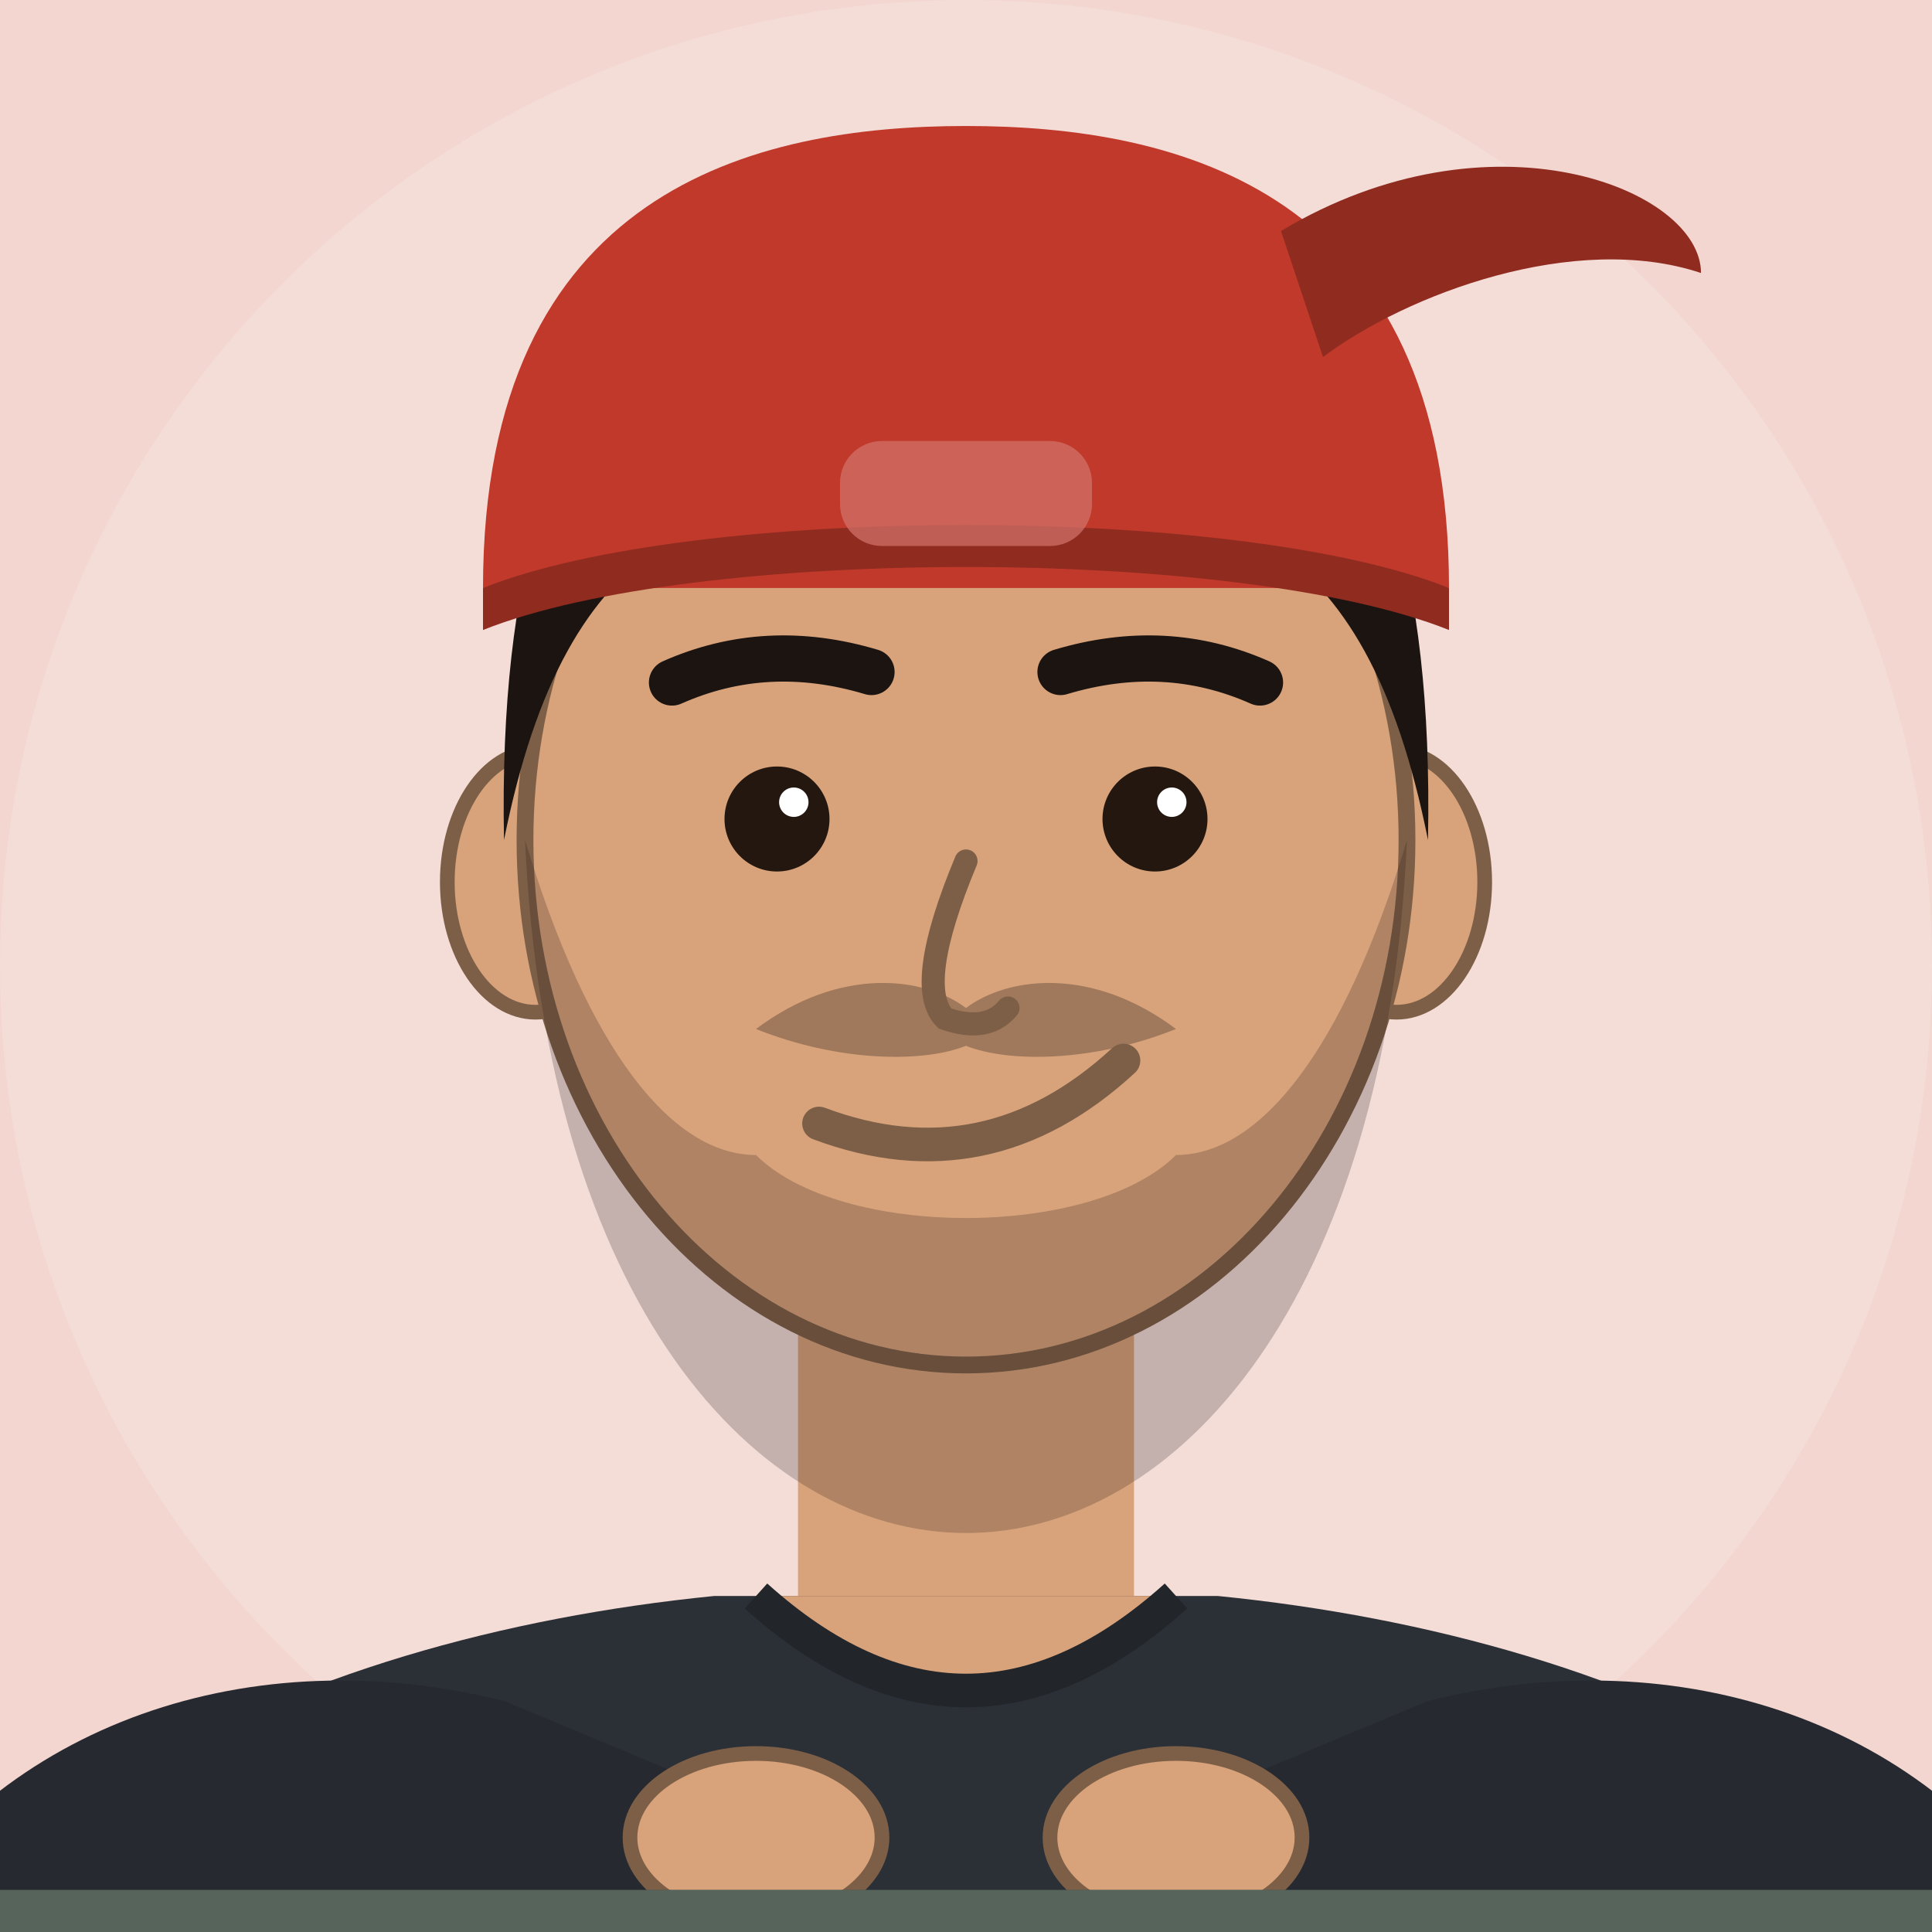
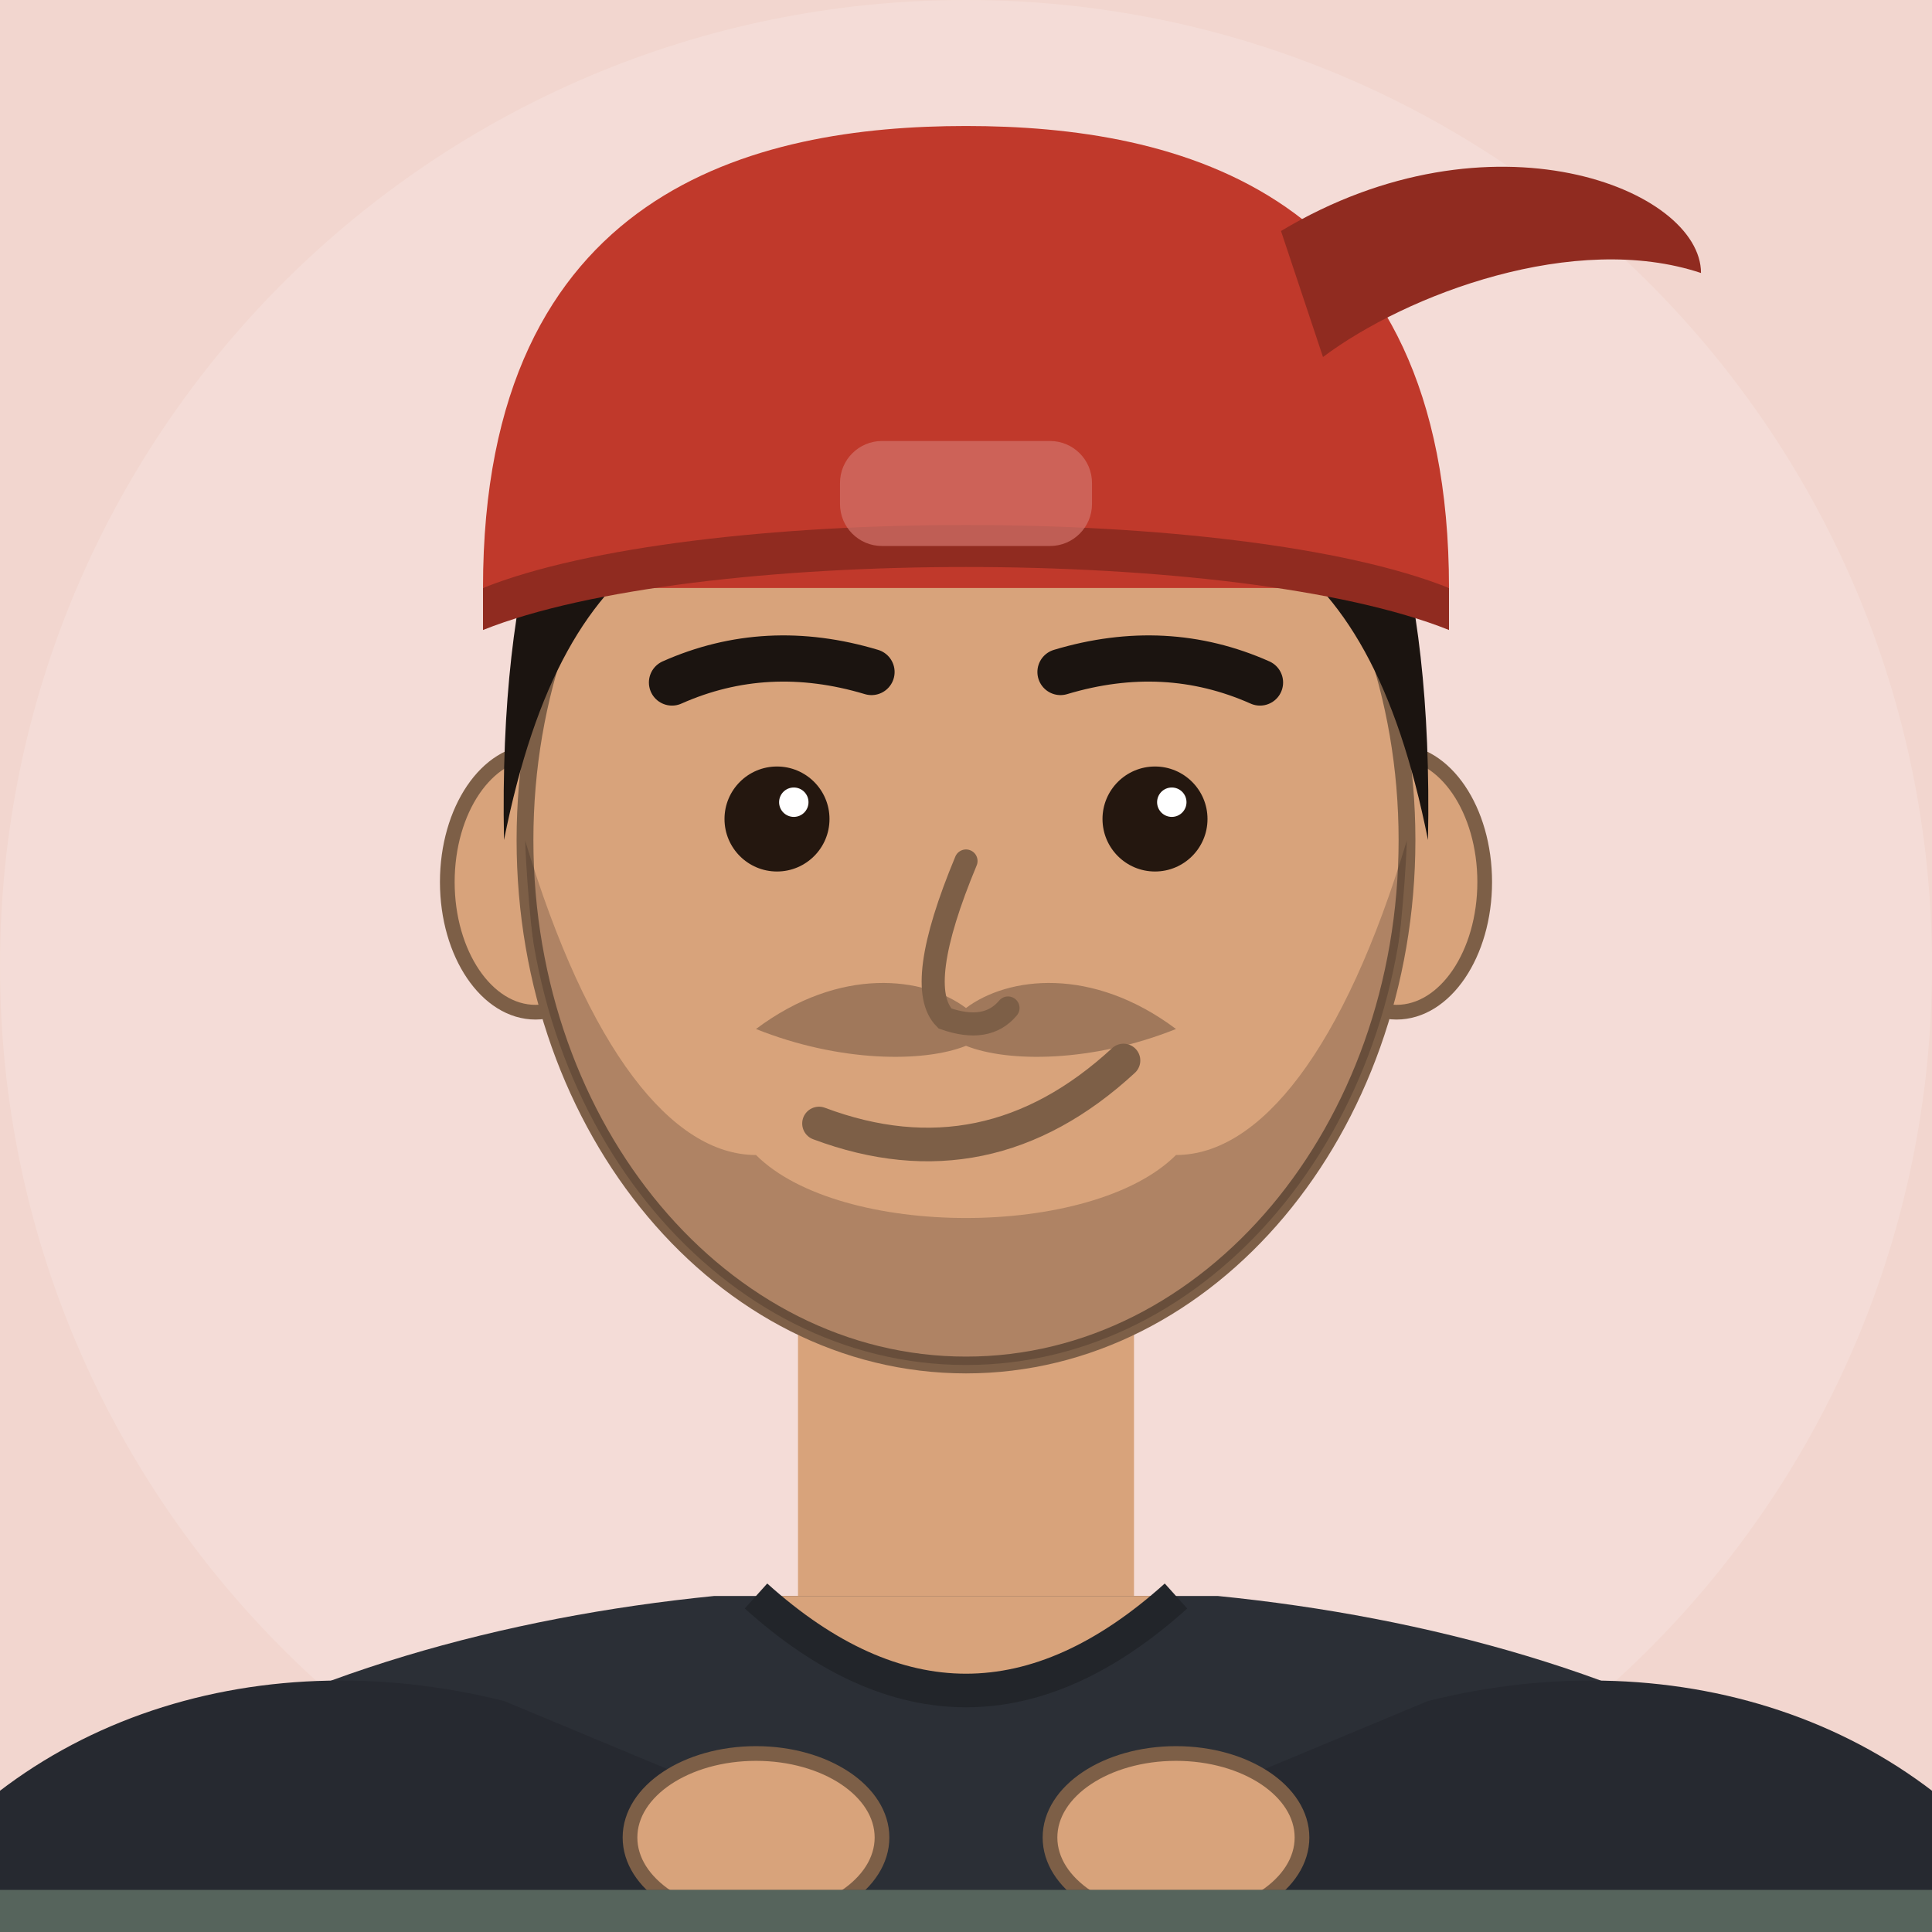
<svg xmlns="http://www.w3.org/2000/svg" viewBox="14 14 92 92" role="img" aria-label="Backwards cap">
  <rect width="120" height="120" rx="14" fill="#f2d6cf" />
  <circle cx="60" cy="60" r="46" fill="#ffffff" opacity=".16" />
  <path d="M52,68 L52,92 Q60,97 68,92 L68,68Z" fill="#d8a37b" />
  <path d="M52,74 Q60,80 68,74 L68,70 L52,70Z" fill="#7d5f47" opacity=".18" />
  <path d="M6,120 C8,101 28,92 48,90 L72,90 C92,92 112,101 114,120Z" fill="#2b2f36" />
  <path d="M50,90 Q60,99 70,90Z" fill="#d8a37b" />
  <path d="M50,90 Q60,99 70,90" fill="none" stroke="#22252a" stroke-width="1.6" />
  <ellipse cx="39.5" cy="56" rx="4.2" ry="6.2" fill="#d8a37b" stroke="#7d5f47" stroke-width=".7" />
  <ellipse cx="80.5" cy="56" rx="4.2" ry="6.2" fill="#d8a37b" stroke="#7d5f47" stroke-width=".7" />
  <ellipse cx="60" cy="54" rx="21" ry="25" fill="#d8a37b" stroke="#7d5f47" stroke-width=".8" />
-   <path d="M39,54 C40,76 50,87 60,87 C70,87 80,76 81,54 C78,64 74,69 70,69 C66,73 54,73 50,69 C46,69 42,64 39,54Z" fill="#1b1410" opacity=".22" />
-   <path d="M50,63 C54,60 58,60.5 60,62 C62,60.5 66,60 70,63 C66,64.6 62,64.6 60,63.8 C58,64.6 54,64.6 50,63Z" fill="#1b1410" opacity=".3" />
+   <clipPath id="a202f">
+     <ellipse cx="60" cy="54" rx="21" ry="25" />
+   </clipPath>
+   <g clip-path="url(#a202f)">
+     <path d="M39,54 C40,76 50,87 60,87 C70,87 80,76 81,54 C78,64 74,69 70,69 C66,73 54,73 50,69 C46,69 42,64 39,54Z" fill="#1b1410" opacity=".22" />
+     <path d="M50,63 C54,60 58,60.5 60,62 C62,60.5 66,60 70,63 C66,64.6 62,64.6 60,63.8 C58,64.6 54,64.6 50,63Z" fill="#1b1410" opacity=".3" />
+   </g>
  <path d="M60,55 Q57.5,61 59,62.5 Q61,63.2 62,62" fill="none" stroke="#7d5f47" stroke-width="1.1" stroke-linecap="round" />
  <path d="M53,67.5 Q61,70.5 67.5,64.5" fill="none" stroke="#7d5f47" stroke-width="1.6" stroke-linecap="round" />
  <circle cx="51" cy="53" r="2.5" fill="#24170f" />
  <circle cx="69" cy="53" r="2.5" fill="#24170f" />
  <circle cx="51.8" cy="52.2" r=".7" fill="#fff" />
  <circle cx="69.8" cy="52.2" r=".7" fill="#fff" />
  <path d="M46,46.5 Q50.5,44.5 55.5,46" fill="none" stroke="#1b1410" stroke-width="2.2" stroke-linecap="round" />
  <path d="M64.5,46 Q69.5,44.5 74,46.5" fill="none" stroke="#1b1410" stroke-width="2.2" stroke-linecap="round" />
  <path d="M38,54 C37.5,28 49,25 60,25 C71,25 82.5,28 82,54 C79,39 72,37 60,37 C48,37 41,39 38,54Z" fill="#1b1410" />
  <path d="M37,42 C37,23 50,20 60,20 C70,20 83,23 83,42Z" fill="#c0392b" />
  <path d="M37,42 C47,38 73,38 83,42 L83,44 C73,40 47,40 37,44Z" fill="#902b20" />
  <path d="M75,25 C85,19 95,23 95,27 C89,25 81,28 77,31Z" fill="#902b20" />
  <rect x="54" y="35" width="12" height="5" rx="2" fill="#d3746b" opacity=".7" />
  <path d="M8,106 C14,96 26,92 38,95 L50,100 L47,106Z" fill="#262930" />
  <path d="M112,106 C106,96 94,92 82,95 L70,100 L73,106Z" fill="#262930" />
  <ellipse cx="50" cy="101.5" rx="6" ry="4" fill="#d8a37b" stroke="#7d5f47" stroke-width=".7" />
  <ellipse cx="70" cy="101.5" rx="6" ry="4" fill="#d8a37b" stroke="#7d5f47" stroke-width=".7" />
  <rect x="0" y="104" width="120" height="16" fill="#3e4a44" />
  <rect x="0" y="104" width="120" height="2.5" fill="#56645c" />
</svg>
